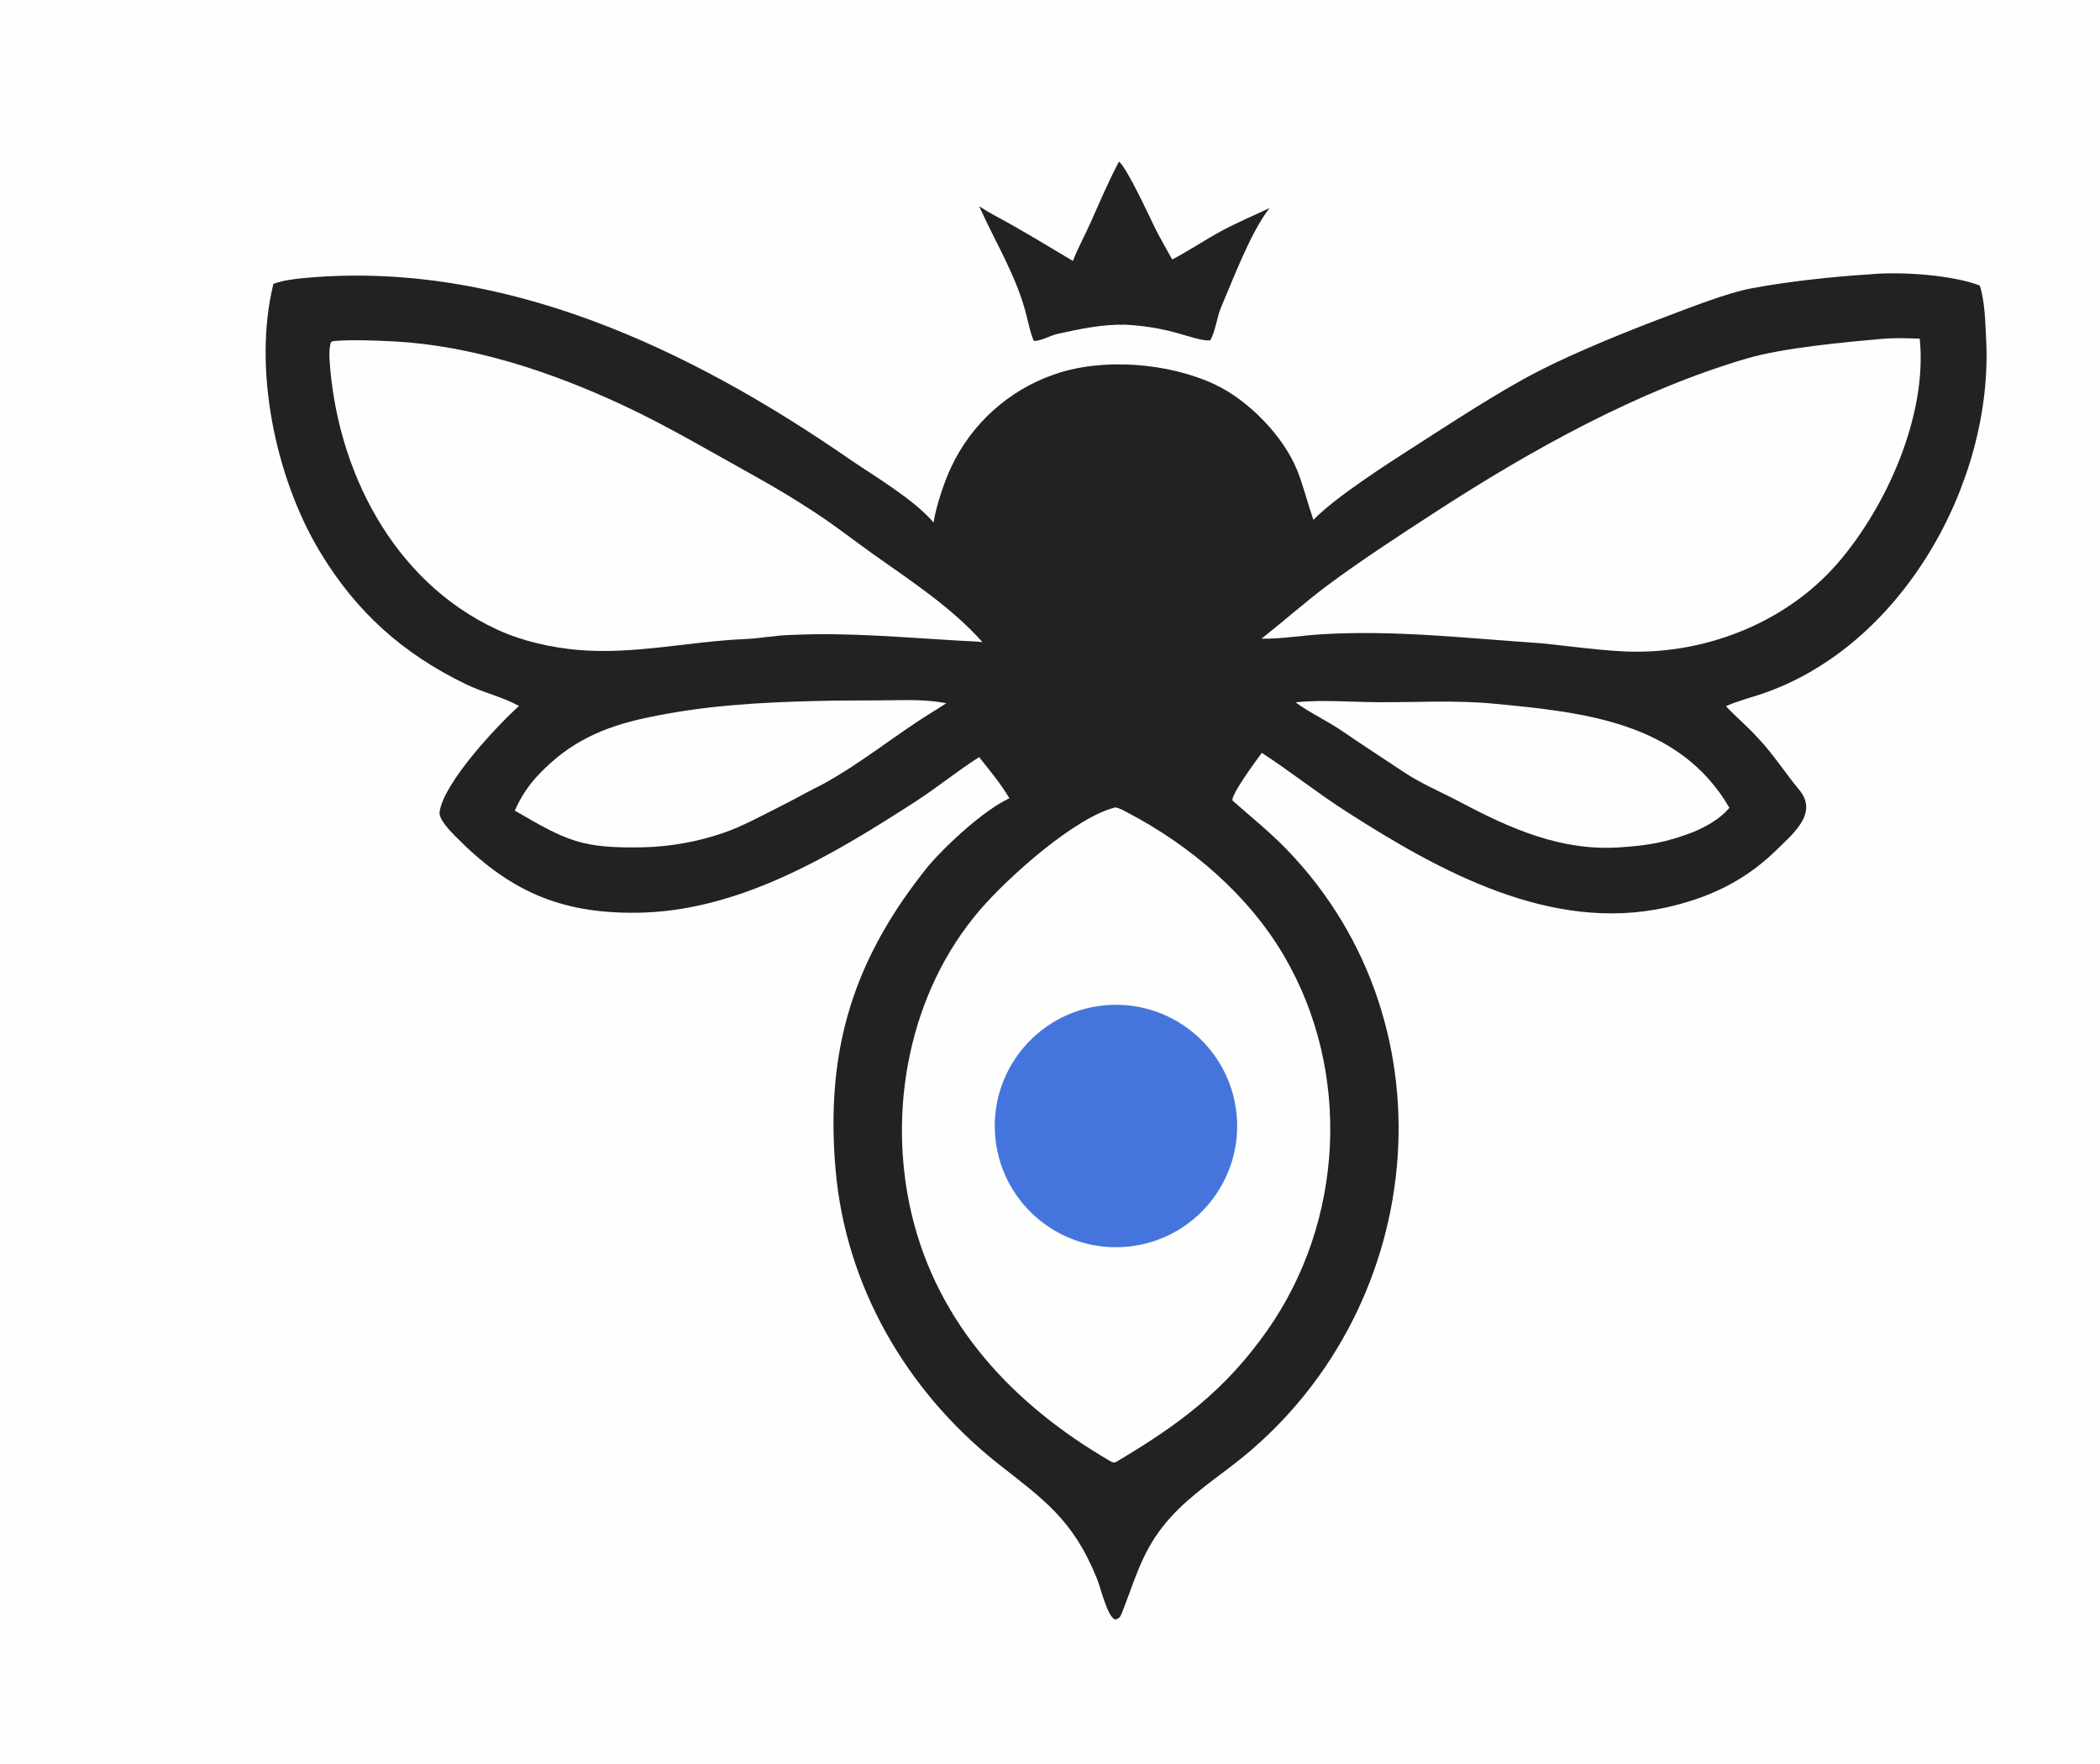
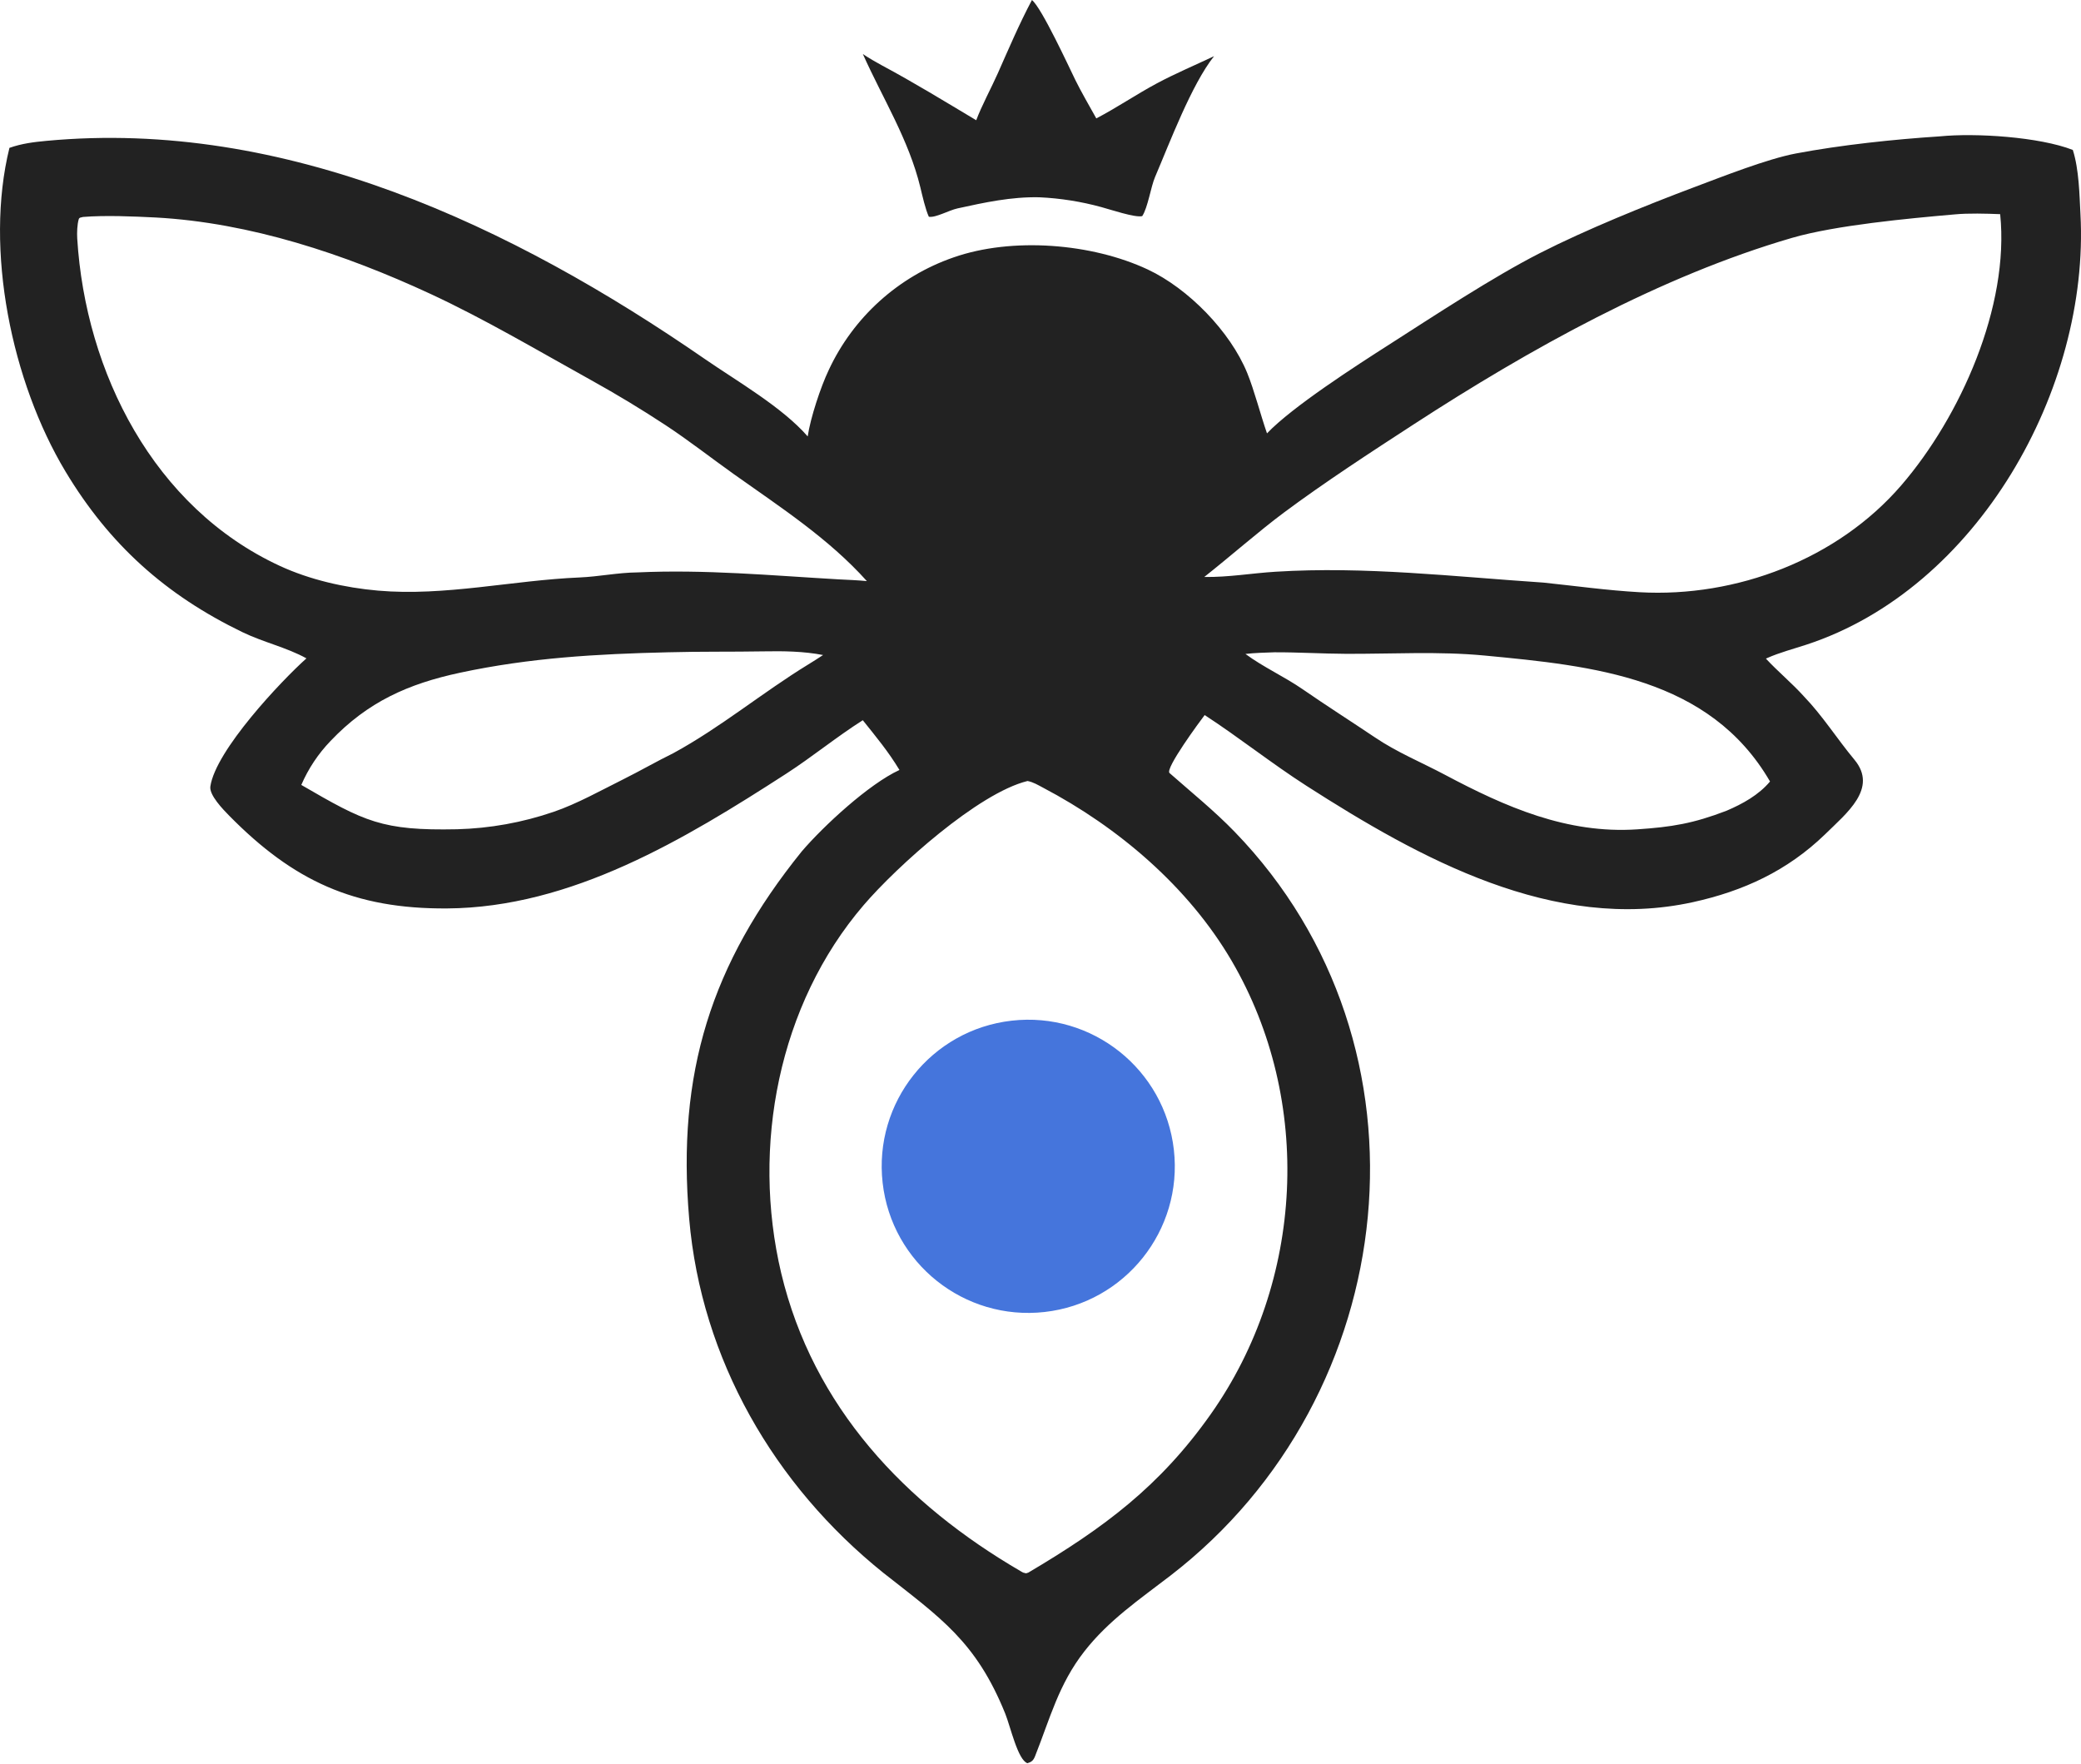
- <svg xmlns="http://www.w3.org/2000/svg" id="svg" version="1.1" viewBox="0 0 300 252" width="300" height="252">
-   <svg>
-     <defs>
-       <clipPath id="clip-1">
-         <rect x="0" y="0" transform="scale(0.14648,0.14651)" width="2048" height="1720" fill="none" />
-       </clipPath>
-     </defs>
-     <g clip-path="url(#clip-1)" fill="none" fill-rule="nonzero" stroke="none" stroke-width="1" stroke-linecap="butt" stroke-linejoin="miter" stroke-miterlimit="10" stroke-dasharray="" stroke-dashoffset="0" font-family="none" font-weight="none" font-size="none" text-anchor="none" style="mix-blend-mode: normal">
-       <path d="M0,0h300v252h-300z" fill="#fefefd" />
-       <path d="M267.11,39.192c4.251,-0.425 11.769,0.065 15.716,1.6c0.743,2.293 0.787,5.37 0.905,7.583c1.107,20.632 -12.157,44.243 -32.383,50.864c-1.478,0.484 -3.164,0.928 -4.601,1.567l-0.177,0.08c1.399,1.513 3.098,2.915 4.472,4.443c2.222,2.303 3.949,5.057 5.981,7.494c2.83,3.396 -0.946,6.335 -3.485,8.837c-4.45,4.295 -9.62,6.684 -15.592,7.994c-16.424,3.603 -32.31,-5.184 -45.666,-13.751c-4.053,-2.6 -7.916,-5.677 -12.015,-8.351c-0.53,0.691 -4.72,6.357 -4.15,6.851c2.558,2.254 5.309,4.478 7.685,6.933c24.538,25.338 19.947,66.65 -7.562,87.86c-3.664,2.822 -7.312,5.282 -10.189,8.967c-3.05,3.906 -4.055,7.937 -5.826,12.388c-0.202,0.505 -0.406,0.667 -0.892,0.819c-1.132,-0.347 -2.014,-4.335 -2.628,-5.858c-3.447,-8.536 -7.663,-11.319 -14.379,-16.613c-12.924,-10.369 -21.532,-25.259 -22.96,-41.85c-1.478,-17.178 2.578,-30.109 13.302,-43.393c2.573,-3.004 7.916,-7.949 11.54,-9.618c-1.332,-2.203 -2.738,-3.882 -4.331,-5.877c-3.03,1.917 -6.016,4.362 -9.048,6.319c-11.99,7.742 -25.351,15.814 -40.057,15.916c-10.967,0.076 -18.16,-3.248 -25.747,-10.956c-0.719,-0.731 -2.374,-2.433 -2.228,-3.45c0.614,-4.261 8.379,-12.478 11.352,-15.136c-2.357,-1.301 -5.054,-1.884 -7.552,-3.091c-9.084,-4.391 -15.734,-10.359 -20.918,-18.988c-6.351,-10.572 -9.59,-26.195 -6.618,-38.224c1.448,-0.512 2.859,-0.687 4.359,-0.828c28.282,-2.65 55.108,10.099 77.801,25.772c3.723,2.571 9.153,5.689 12.148,9.142c0.327,-2.205 1.532,-5.842 2.482,-7.834c2.911,-6.255 8.236,-11.061 14.755,-13.316c6.911,-2.417 16.32,-1.672 22.941,1.431c4.772,2.237 9.74,7.307 11.744,12.212c0.832,2.037 1.564,4.907 2.339,7.144c3.003,-3.151 10.579,-8.023 14.388,-10.459c5.317,-3.399 12.236,-7.97 17.843,-10.83c5.411,-2.761 12.542,-5.653 18.248,-7.795c3.28,-1.231 8.609,-3.338 12.003,-3.98c5.35,-1.011 11.588,-1.672 17,-2.022z" fill="#222222" />
-       <path d="M159.341,115.342c0.702,0.138 1.22,0.469 1.841,0.795c8.897,4.679 17.158,11.706 22.269,20.444c9.672,16.539 8.559,37.922 -2.454,53.541c-6.025,8.546 -12.643,13.453 -21.561,18.73l-0.271,0.086c-0.313,-0.067 -0.313,-0.06 -0.598,-0.227c-13.72,-7.979 -24.553,-19.414 -28.331,-35.243c-3.533,-14.93 -0.337,-31.707 9.751,-43.472c3.902,-4.551 13.52,-13.225 19.353,-14.654z" fill="#fefefd" />
-       <path d="M157.466,143.654c9.504,-1.082 18.084,5.749 19.16,15.257c1.077,9.506 -5.758,18.084 -15.262,19.156c-9.5,1.071 -18.068,-5.758 -19.144,-15.258c-1.076,-9.5 5.748,-18.074 15.246,-19.155z" fill="#4575dc" />
-       <path d="M268.86,48.41c1.646,-0.156 3.74,-0.095 5.386,-0.029c1.118,10.906 -4.711,23.949 -11.687,32.036c-7.538,8.739 -19.485,13.268 -30.907,12.625c-3.855,-0.217 -7.535,-0.74 -11.367,-1.137c-10.55,-0.703 -21.072,-1.945 -31.651,-1.283c-2.846,0.176 -5.531,0.66 -8.418,0.618c3.007,-2.373 6.498,-5.439 9.393,-7.593c4.865,-3.62 10.323,-7.17 15.419,-10.479c13.603,-8.833 29.024,-17.442 44.631,-21.986c5.111,-1.488 13.759,-2.298 19.201,-2.772z" fill="#fefefd" />
-       <path d="M47.754,48.711c2.651,-0.212 5.923,-0.068 8.592,0.065c11.174,0.61 22.311,4.323 32.418,9.007c6.433,2.981 12.849,6.786 19.057,10.229c2.975,1.65 5.902,3.419 8.742,5.288c2.78,1.829 5.383,3.874 8.091,5.802c5.482,3.894 11.178,7.582 15.703,12.626c-1.099,-0.107 -2.243,-0.15 -3.349,-0.207c-7.977,-0.457 -15.733,-1.187 -23.781,-0.82c-2.274,0.022 -4.548,0.5 -6.808,0.595c-7.892,0.332 -15.913,2.243 -23.803,1.556c-3.941,-0.343 -8.068,-1.283 -11.613,-2.922c-14.895,-6.886 -22.96,-22.86 -23.935,-38.686c-0.039,-0.638 -0.007,-1.65 0.18,-2.268c0.065,-0.214 0.275,-0.197 0.504,-0.264z" fill="#fefefd" />
-       <path d="M116.895,100.135c3.754,-0.103 7.537,-0.042 11.294,-0.11c2.333,-0.042 4.698,-0.009 6.996,0.433c-0.581,0.387 -1.185,0.77 -1.783,1.136c-5.409,3.316 -10.338,7.43 -15.915,10.465c-1.973,0.967 -3.898,2.08 -5.861,3.058c-2.625,1.307 -5.52,2.928 -8.274,3.867c-3.676,1.261 -7.522,1.955 -11.407,2.057c-8.877,0.185 -10.928,-0.895 -18.403,-5.236c0.83,-1.924 2,-3.683 3.454,-5.193c4.394,-4.624 9.177,-6.75 15.288,-8.06c8.278,-1.775 16.178,-2.217 24.612,-2.417z" fill="#fefefd" />
-       <path d="M188.506,100.138c2.812,-0.011 5.659,0.168 8.476,0.18c5.465,0.023 10.915,-0.315 16.367,0.204c12.792,1.219 26.566,2.574 33.708,14.878c-1.346,1.608 -3.25,2.65 -5.152,3.461c-3.914,1.5 -6.445,1.916 -10.54,2.192c-8.285,0.557 -15.551,-2.641 -22.707,-6.442c-2.782,-1.478 -5.684,-2.661 -8.3,-4.435c-2.826,-1.897 -5.71,-3.734 -8.509,-5.667c-2.197,-1.516 -4.627,-2.597 -6.765,-4.174c1.134,-0.134 2.282,-0.156 3.422,-0.197z" fill="#fefefd" />
-       <path d="M159.858,23.082c1.153,0.916 4.397,7.96 5.124,9.442c0.666,1.359 1.721,3.177 2.48,4.545c2.442,-1.276 4.723,-2.836 7.141,-4.132c2.169,-1.163 4.537,-2.161 6.772,-3.221c-2.665,3.352 -5.246,10.241 -6.977,14.29c-0.492,1.151 -0.848,3.603 -1.509,4.604c-0.814,0.218 -3.82,-0.797 -4.822,-1.063c-2.395,-0.657 -4.856,-1.047 -7.336,-1.161c-3.318,-0.072 -6.438,0.609 -9.661,1.314c-1.028,0.225 -2.59,1.127 -3.391,0.987c-0.406,-0.889 -0.753,-2.439 -0.996,-3.442c-1.371,-5.664 -4.438,-10.508 -6.798,-15.779c0.739,0.489 1.475,0.924 2.256,1.342c3.785,2.025 7.447,4.275 11.136,6.476c0.584,-1.592 1.803,-3.869 2.525,-5.492c1.298,-2.921 2.559,-5.892 4.056,-8.71z" fill="#222222" />
-     </g>
-   </svg>
+ <svg xmlns="http://www.w3.org/2000/svg" version="1.1" id="svg" x="0px" y="0px" width="245.849px" height="208.289px" viewBox="283.947 203.082 245.849 208.289" enable-background="new 283.947 203.082 245.849 208.289" xml:space="preserve">
+   <g>
+     <path fill="#222222" d="M497.348,279.239c20.227-6.622,33.491-30.231,32.384-50.864c-0.118-2.213-0.163-5.289-0.905-7.582   c-3.947-1.537-11.465-2.026-15.717-1.602c-5.41,0.351-11.649,1.011-16.999,2.022c-3.394,0.642-8.724,2.749-12.003,3.979   c-5.705,2.142-12.836,5.034-18.248,7.795c-5.607,2.859-12.525,7.43-17.843,10.829c-3.809,2.436-11.385,7.308-14.388,10.459   c-0.775-2.237-1.508-5.106-2.34-7.144c-2.004-4.905-6.971-9.975-11.743-12.213c-6.621-3.104-16.03-3.848-22.94-1.431   c-6.52,2.255-11.845,7.061-14.756,13.315c-0.95,1.992-2.154,5.629-2.482,7.834c-2.994-3.451-8.425-6.57-12.147-9.142   c-22.692-15.673-49.519-28.422-77.801-25.771c-1.499,0.14-2.911,0.315-4.358,0.827c-2.973,12.029,0.268,27.652,6.618,38.225   c5.183,8.629,11.833,14.598,20.917,18.988c2.498,1.207,5.195,1.789,7.553,3.091c-2.973,2.658-10.738,10.876-11.352,15.136   c-0.146,1.017,1.508,2.72,2.227,3.45c7.588,7.708,14.78,11.032,25.748,10.956c14.705-0.102,28.066-8.174,40.057-15.916   c3.031-1.957,6.018-4.402,9.048-6.318c1.593,1.994,2.999,3.674,4.331,5.877c-3.625,1.668-8.968,6.613-11.541,9.617   c-10.724,13.284-14.78,26.215-13.302,43.393c1.428,16.592,10.036,31.481,22.96,41.85c6.717,5.294,10.932,8.078,14.379,16.613   c0.613,1.522,1.496,5.51,2.628,5.857c0.486-0.152,0.69-0.313,0.892-0.818c1.771-4.451,2.776-8.482,5.826-12.389   c2.877-3.684,6.525-6.145,10.189-8.966c27.508-21.21,32.1-62.522,7.562-87.86c-2.376-2.455-5.127-4.68-7.685-6.934   c-0.57-0.493,3.619-6.158,4.15-6.85c4.098,2.673,7.961,5.751,12.014,8.351c13.357,8.566,29.243,17.354,45.667,13.751   c5.972-1.311,11.142-3.699,15.592-7.994c2.538-2.502,6.315-5.441,3.485-8.838c-2.032-2.438-3.76-5.191-5.981-7.494   c-1.374-1.527-3.073-2.93-4.472-4.443l0.177-0.08C494.184,280.168,495.87,279.724,497.348,279.239z M379.402,281.594   c-5.408,3.316-10.338,7.431-15.915,10.465c-1.974,0.968-3.897,2.08-5.861,3.059c-2.625,1.307-5.52,2.928-8.274,3.867   c-3.676,1.261-7.521,1.954-11.406,2.057c-8.877,0.185-10.928-0.895-18.404-5.236c0.831-1.924,2.001-3.683,3.455-5.192   c4.394-4.624,9.176-6.751,15.287-8.061c8.277-1.774,16.178-2.218,24.611-2.417c3.755-0.104,7.537-0.043,11.295-0.109   c2.334-0.043,4.698-0.01,6.996,0.433C380.604,280.846,380,281.229,379.402,281.594z M383.01,271.521   c-7.977-0.457-15.733-1.188-23.781-0.82c-2.273,0.021-4.549,0.501-6.808,0.596c-7.892,0.332-15.913,2.243-23.804,1.556   c-3.939-0.344-8.068-1.283-11.611-2.922c-14.896-6.887-22.961-22.86-23.936-38.687c-0.039-0.638-0.008-1.65,0.18-2.269   c0.065-0.214,0.275-0.197,0.504-0.264c2.652-0.213,5.924-0.068,8.593,0.064c11.174,0.61,22.312,4.324,32.418,9.008   c6.433,2.98,12.85,6.785,19.058,10.229c2.975,1.649,5.902,3.419,8.742,5.287c2.779,1.83,5.383,3.875,8.091,5.803   c5.482,3.894,11.178,7.582,15.703,12.625C385.26,271.62,384.115,271.578,383.01,271.521z M429.451,316.58   c9.672,16.539,8.559,37.923-2.453,53.542c-6.025,8.546-12.644,13.453-21.562,18.73l-0.271,0.087   c-0.314-0.068-0.314-0.061-0.598-0.228c-13.721-7.979-24.554-19.415-28.331-35.243c-3.533-14.93-0.337-31.707,9.751-43.473   c3.902-4.551,13.52-13.225,19.354-14.654c0.701,0.139,1.22,0.47,1.841,0.795C416.08,300.816,424.34,307.844,429.451,316.58z    M493.057,295.4c-1.347,1.607-3.251,2.65-5.152,3.461c-3.914,1.5-6.445,1.916-10.539,2.192c-8.285,0.558-15.551-2.641-22.707-6.442   c-2.781-1.479-5.684-2.661-8.3-4.436c-2.825-1.896-5.71-3.733-8.509-5.667c-2.197-1.517-4.628-2.597-6.766-4.175   c1.135-0.133,2.283-0.155,3.422-0.196c2.813-0.011,5.659,0.169,8.477,0.181c5.465,0.022,10.914-0.315,16.366,0.204   C472.141,281.74,485.915,283.096,493.057,295.4z M477.653,273.041c-3.855-0.217-7.535-0.738-11.367-1.137   c-10.55-0.703-21.071-1.945-31.651-1.283c-2.846,0.176-5.531,0.661-8.418,0.619c3.008-2.373,6.498-5.439,9.393-7.594   c4.865-3.619,10.322-7.169,15.419-10.479c13.603-8.833,29.024-17.443,44.631-21.986c5.11-1.487,13.759-2.298,19.201-2.771   c1.646-0.156,3.739-0.096,5.386-0.029c1.118,10.906-4.711,23.949-11.686,32.035C501.021,269.155,489.074,273.685,477.653,273.041z" />
+     <path fill="#4575DC" d="M403.467,323.654c-9.498,1.081-16.322,9.655-15.246,19.155c1.075,9.5,9.645,16.329,19.144,15.258   c9.504-1.073,16.339-9.651,15.263-19.156C421.55,329.404,412.971,322.572,403.467,323.654z" />
+     <path fill="#222222" d="M393.68,228.687c0.801,0.14,2.363-0.762,3.391-0.987c3.223-0.705,6.344-1.385,9.661-1.313   c2.479,0.114,4.94,0.503,7.336,1.161c1.002,0.266,4.008,1.281,4.822,1.063c0.661-1,1.017-3.451,1.509-4.604   c1.731-4.049,4.313-10.938,6.977-14.29c-2.234,1.06-4.602,2.058-6.771,3.221c-2.418,1.296-4.699,2.856-7.141,4.132   c-0.76-1.367-1.814-3.186-2.48-4.545c-0.727-1.482-3.971-8.525-5.124-9.441c-1.497,2.818-2.759,5.789-4.056,8.711   c-0.723,1.623-1.941,3.9-2.525,5.491c-3.689-2.201-7.351-4.451-11.137-6.476c-0.779-0.418-1.516-0.854-2.256-1.342   c2.361,5.27,5.428,10.113,6.799,15.778C392.927,226.248,393.273,227.797,393.68,228.687z" />
+   </g>
</svg>
